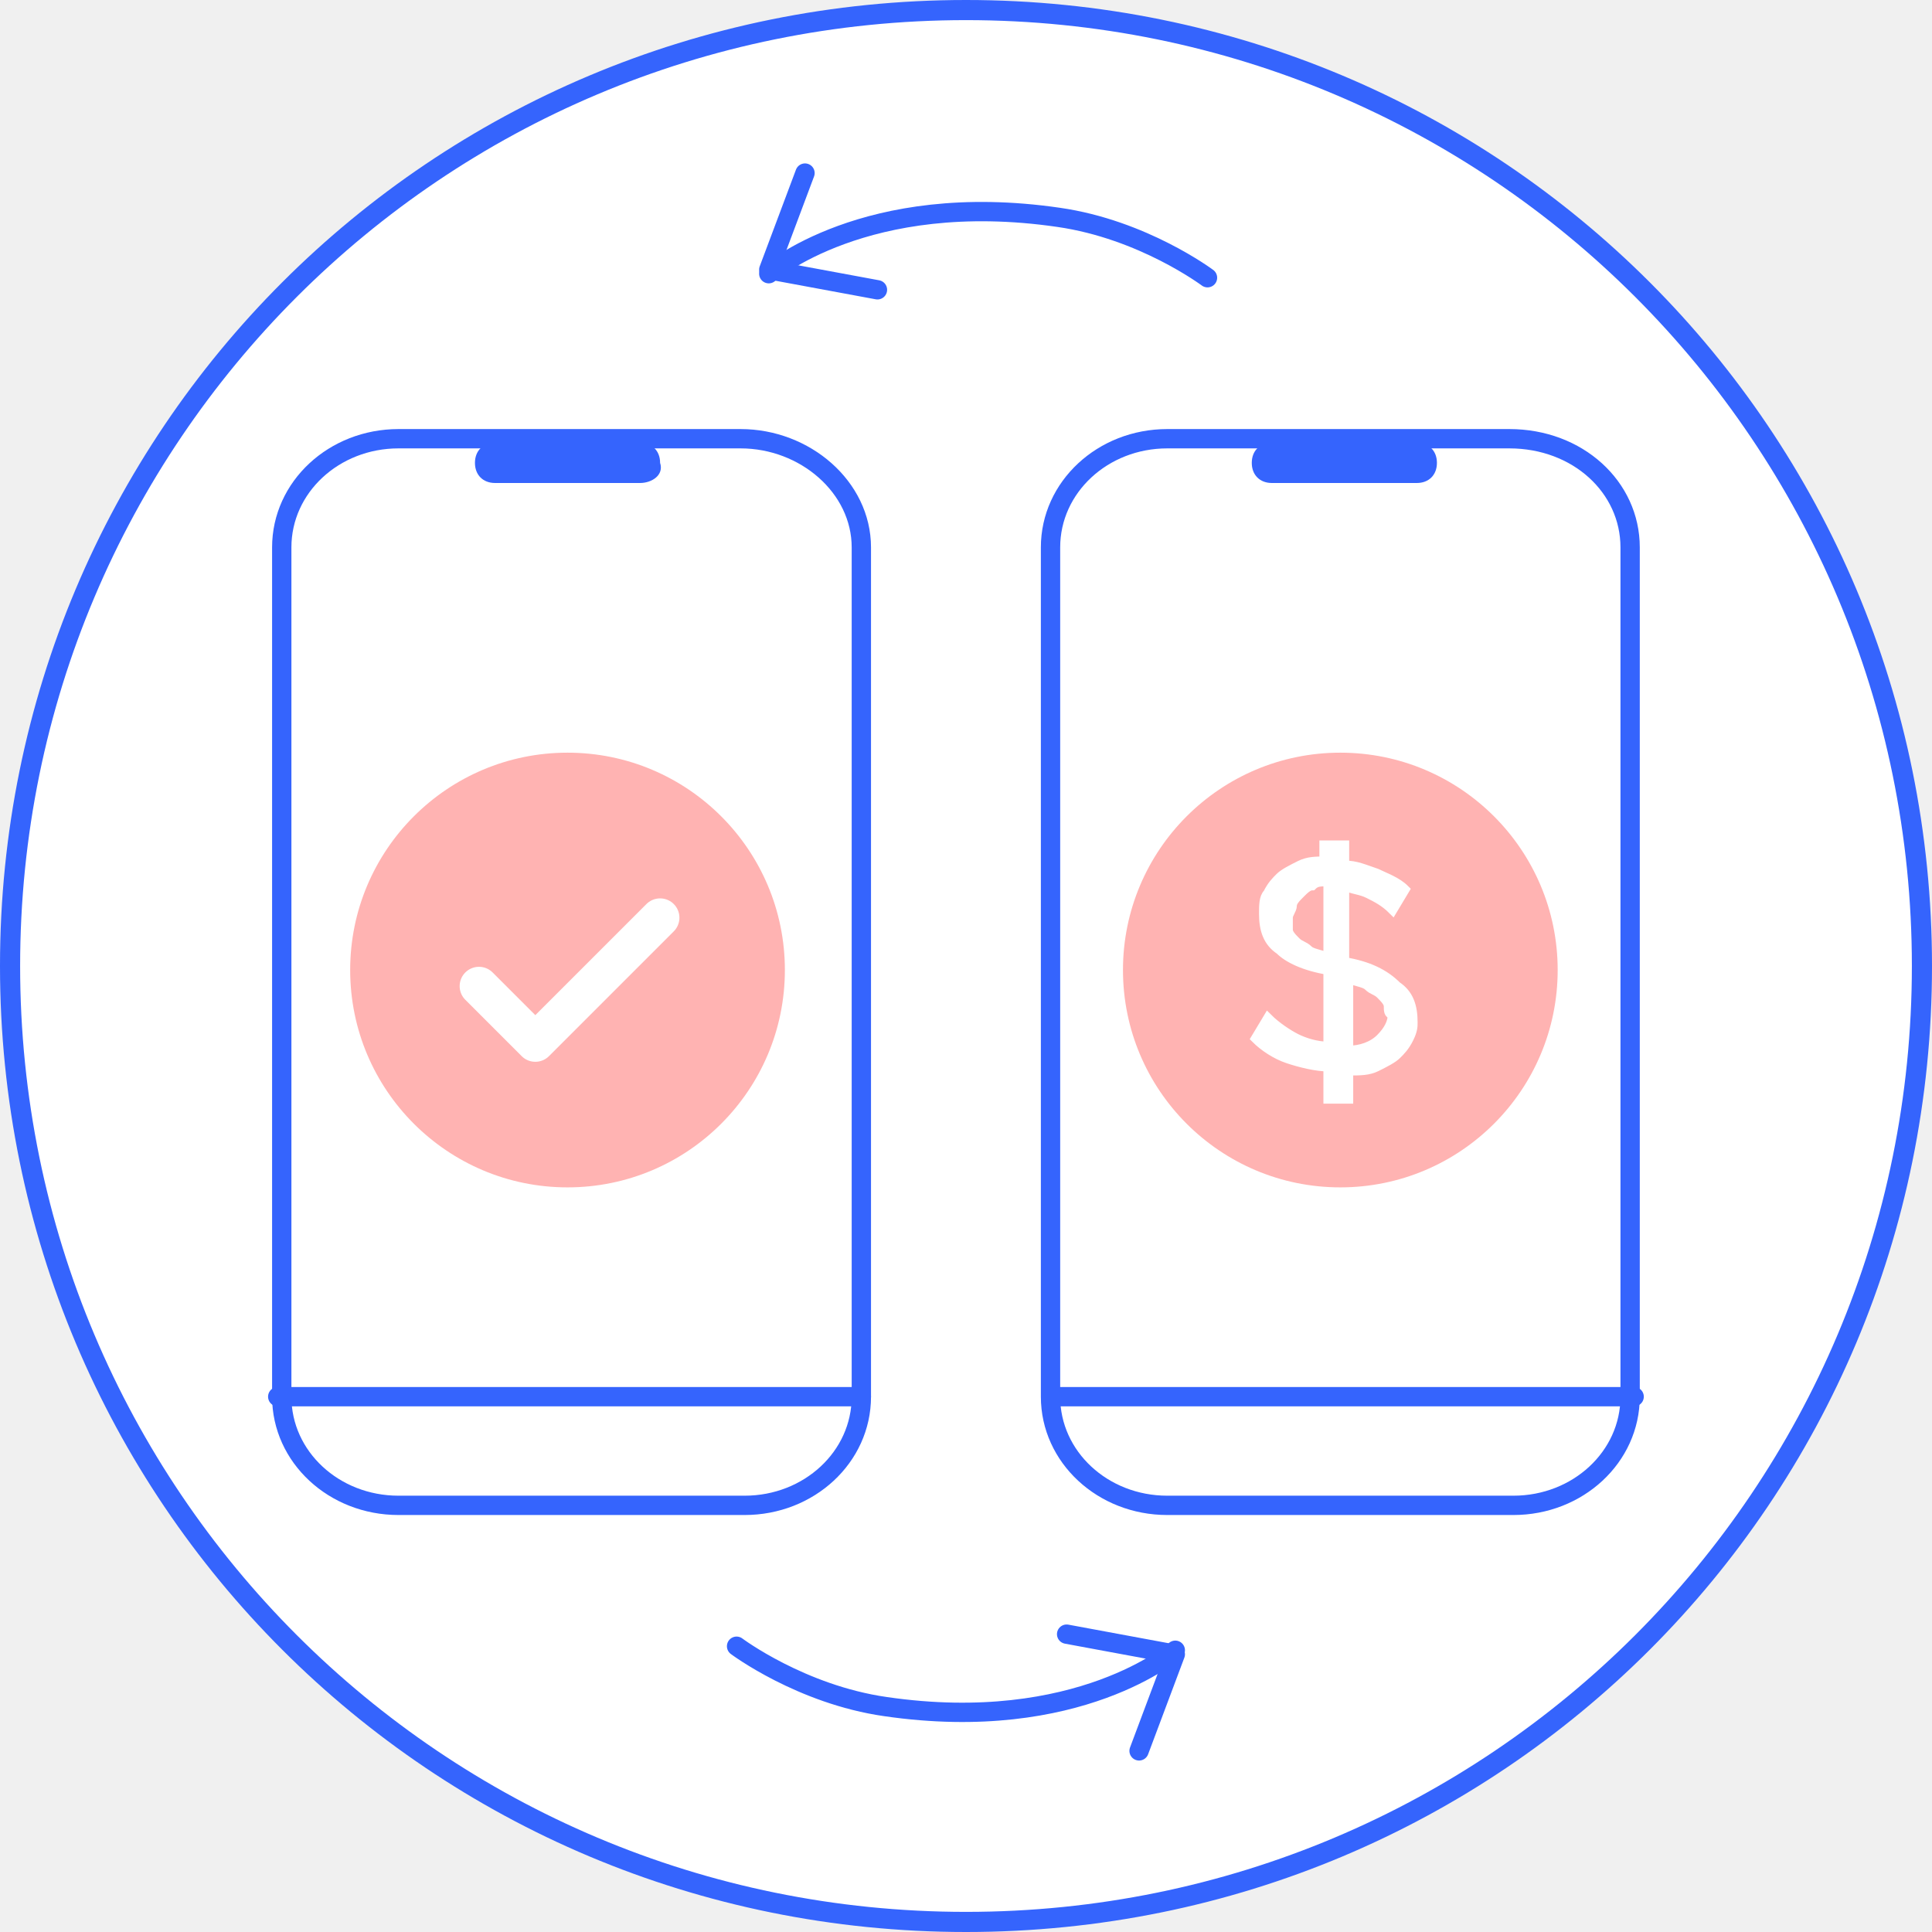
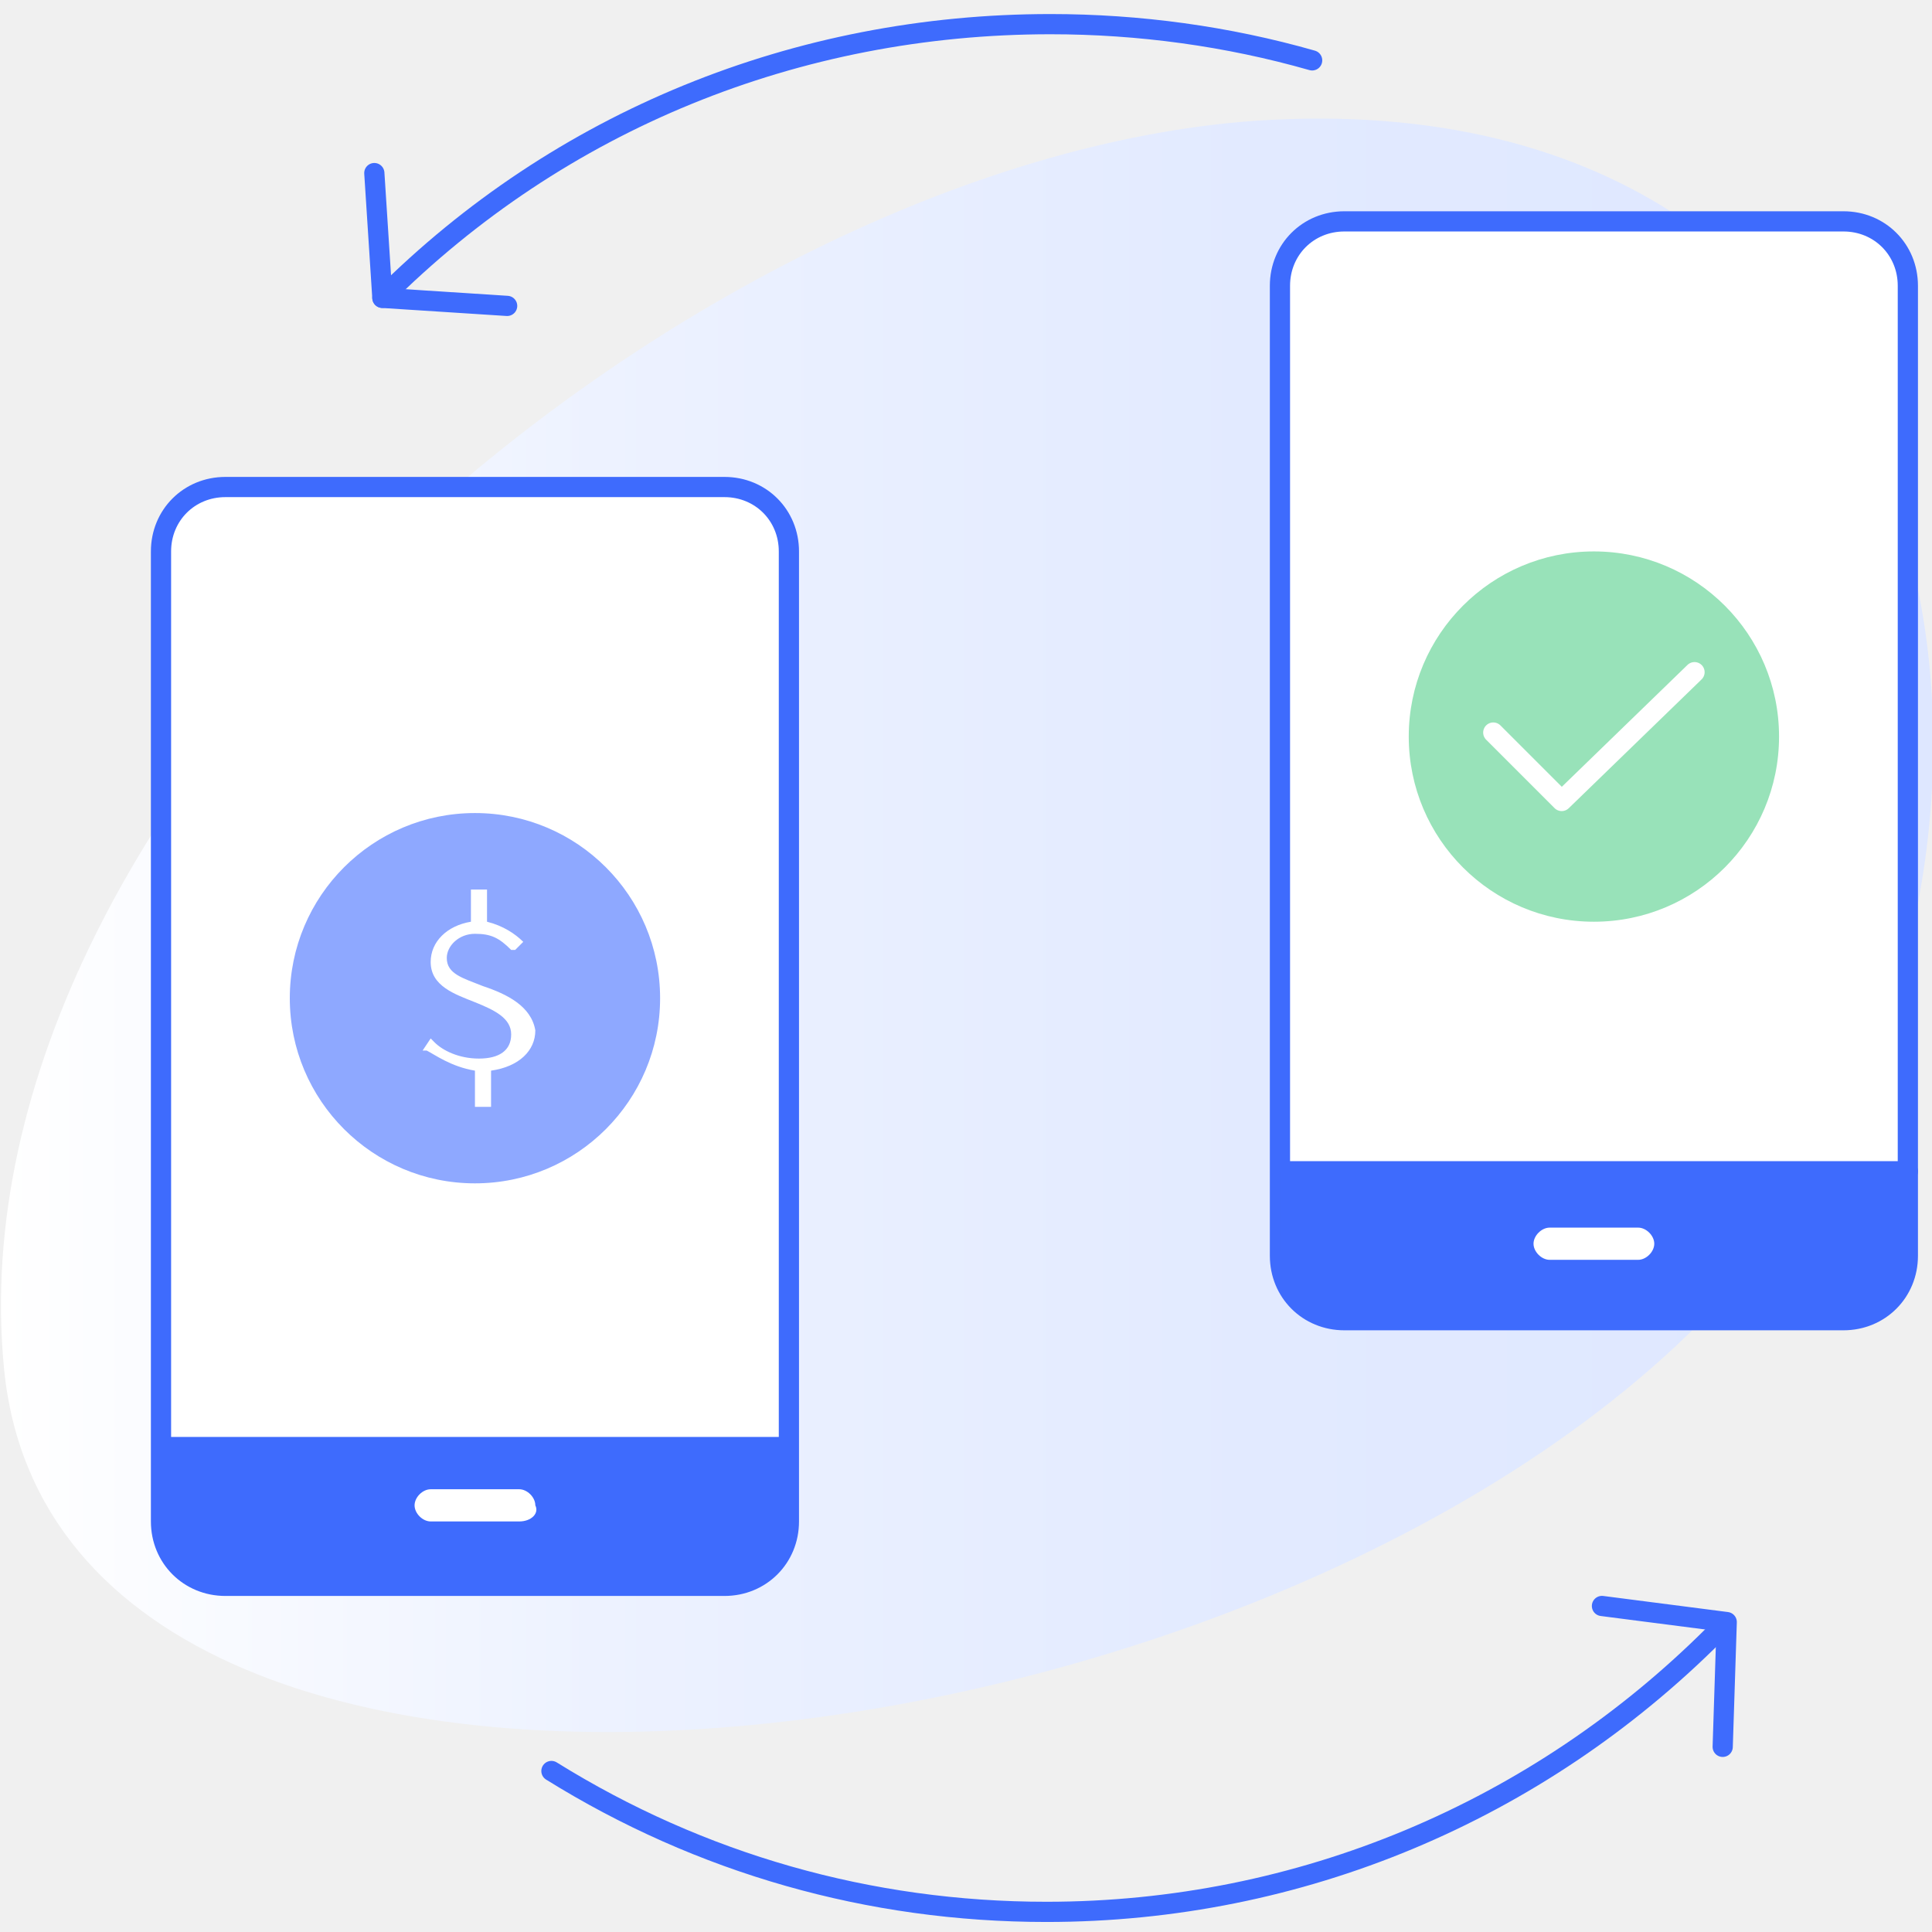
- <svg xmlns="http://www.w3.org/2000/svg" version="1.1" id="Layer_1" x="0px" y="0px" viewBox="0 0 48 48" style="enable-background:new 0 0 48 48;" xml:space="preserve">
+ <svg xmlns="http://www.w3.org/2000/svg" version="1.1" x="0px" y="0px" viewBox="0 0 48 48" style="enable-background:new 0 0 48 48;" xml:space="preserve">
  <style type="text/css">
- 	.st0{fill:#FFFFFF;}
- 	.st1{fill:#3564FD;}
- 	.st2{fill:#FFB3B2;}
- 	.st3{fill:none;stroke:#FFFFFF;stroke-width:0.96;stroke-linecap:round;stroke-linejoin:round;stroke-miterlimit:10;}
- 	.st4{fill:none;stroke:#3564FD;stroke-width:0.48;stroke-linecap:round;stroke-linejoin:round;stroke-miterlimit:10;}
- 	.st5{fill:#FFFFFF;stroke:#FFFFFF;stroke-width:0.24;stroke-miterlimit:10;}
+ 	.st0{fill:none;}
+ 	.st1{fill:url(#SVGID_1_);}
+ 	.st2{fill:none;stroke:#3E6BFD;stroke-width:0.502;stroke-linecap:round;stroke-miterlimit:10;}
+ 	.st3{fill:#FFFFFF;stroke:#3E6BFD;stroke-width:0.502;stroke-linecap:round;stroke-miterlimit:10;}
+ 	.st4{fill:#3E6BFD;}
+ 	.st5{fill:#8EA8FF;}
+ 	.st6{fill:#98E2B9;}
+ 	.st7{fill:none;stroke:#FFFFFF;stroke-width:0.502;stroke-linecap:round;stroke-linejoin:round;stroke-miterlimit:10;}
+ 	.st8{fill:none;stroke:#3E6BFD;stroke-width:0.502;stroke-linecap:round;stroke-linejoin:round;stroke-miterlimit:10;}
+ 	.st9{fill:#FFFFFF;}
+ 	.st10{fill:url(#SVGID_2_);}
</style>
+   <defs>
+ </defs>
  <g>
+     <linearGradient id="SVGID_1_" gradientUnits="userSpaceOnUse" x1="9.094947e-13" y1="23.009" x2="48" y2="23.009">
+       <stop offset="0" style="stop-color:#FFFFFF" />
+       <stop offset="0.308" style="stop-color:#EDF2FF" />
+       <stop offset="0.648" style="stop-color:#E2EAFF" />
+       <stop offset="1" style="stop-color:#DEE7FF" />
+     </linearGradient>
+     <path class="st1" d="M31.2,3C17,4-1.3,19.6,0.1,34s33.4,10.2,43.7-2.9C51.7,21,49.1,1.8,31.2,3z" />
+     <path class="st2" d="M9.5,7.4C13.9,3,19.8,0.6,26.1,0.6c2.2,0,4.4,0.3,6.5,0.9" />
+     <path class="st2" d="M42.6,40.6c-4.4,4.4-10.3,6.9-16.6,6.9c-4.4,0-8.6-1.2-12.3-3.5" />
    <g>
-       <circle class="st0" cx="24" cy="24" r="23.8" />
-       <path class="st1" d="M24,0.5C37,0.5,47.5,11,47.5,24S37,47.5,24,47.5S0.5,37,0.5,24S11,0.5,24,0.5 M24,0C10.7,0,0,10.7,0,24    s10.7,24,24,24s24-10.7,24-24S37.3,0,24,0L24,0z" />
+       <g>
+         <path class="st3" d="M18,39.4H5.6c-0.9,0-1.6-0.7-1.6-1.6V13.7c0-0.9,0.7-1.6,1.6-1.6H18c0.9,0,1.6,0.7,1.6,1.6v24.1     C19.6,38.7,18.9,39.4,18,39.4z" />
+         <path class="st4" d="M19.6,35.7h-3.3H15H4.1v2c0,0.9,0.8,1.7,1.7,1.7h12.1c0.9,0,1.7-0.8,1.7-1.7V35.7z" />
+       </g>
+       <circle class="st5" cx="11.8" cy="24.8" r="4.6" />
    </g>
    <g>
-       <circle class="st2" cx="14.1" cy="24.1" r="5.4" />
+       <g>
+         <path class="st3" d="M45.8,32.8H33.4c-0.9,0-1.6-0.7-1.6-1.6V7.1c0-0.9,0.7-1.6,1.6-1.6h12.4c0.9,0,1.6,0.7,1.6,1.6v24.1     C47.4,32.1,46.7,32.8,45.8,32.8z" />
+         <polyline class="st3" points="47.4,29.1 44.1,29.1 42.7,29.1 31.9,29.1    " />
+         <path class="st4" d="M47.4,29.1H44h-1.3H31.8v2c0,0.9,0.8,1.7,1.7,1.7h12.1c0.9,0,1.7-0.8,1.7-1.7V29.1z" />
+       </g>
+       <circle class="st6" cx="39.6" cy="18.3" r="4.6" />
+       <polyline class="st7" points="37.1,18.2 38.8,19.9 42.1,16.7   " />
    </g>
-     <polyline class="st3" points="11.9,24.5 13.3,25.9 16.4,22.8  " />
-     <path class="st4" d="M18.4,10.9H9.9c-1.6,0-2.9,1.2-2.9,2.7v21.1c0,1.5,1.3,2.7,2.9,2.7h8.6c1.6,0,2.9-1.2,2.9-2.7V13.6   C21.4,12.1,20,10.9,18.4,10.9z" />
-     <g>
-       <circle class="st2" cx="33.3" cy="24.1" r="5.4" />
-     </g>
-     <path class="st4" d="M37.5,10.9H29c-1.6,0-2.9,1.2-2.9,2.7v21.1c0,1.5,1.3,2.7,2.9,2.7h8.6c1.6,0,2.9-1.2,2.9-2.7V13.6   C40.5,12.1,39.2,10.9,37.5,10.9z" />
-     <g>
-       <polyline class="st4" points="20,4.3 19.1,6.7 21.8,7.2   " />
-       <path class="st4" d="M30,6.9c0,0-1.6-1.2-3.7-1.5c-4.8-0.7-7.2,1.4-7.2,1.4" />
-     </g>
-     <g>
-       <polyline class="st4" points="28.3,43.5 29.2,41.1 26.5,40.6   " />
-       <path class="st4" d="M18.3,40.9c0,0,1.6,1.2,3.7,1.5c4.8,0.7,7.2-1.4,7.2-1.4" />
-     </g>
-     <g>
-       <path class="st5" d="M35,25.8c-0.1,0.2-0.2,0.3-0.3,0.4c-0.1,0.1-0.3,0.2-0.5,0.3c-0.2,0.1-0.4,0.1-0.7,0.1v0.7H33v-0.8    c-0.3,0-0.7-0.1-1-0.2c-0.3-0.1-0.6-0.3-0.8-0.5l0.3-0.5c0.2,0.2,0.5,0.4,0.7,0.5c0.2,0.1,0.5,0.2,0.8,0.2v-1.9    c-0.6-0.1-1-0.3-1.2-0.5c-0.3-0.2-0.4-0.5-0.4-0.9c0-0.2,0-0.4,0.1-0.5c0.1-0.2,0.2-0.3,0.3-0.4c0.1-0.1,0.3-0.2,0.5-0.3    c0.2-0.1,0.4-0.1,0.6-0.1v-0.4h0.5v0.5c0.3,0,0.5,0.1,0.8,0.2c0.2,0.1,0.5,0.2,0.7,0.4l-0.3,0.5c-0.2-0.2-0.4-0.3-0.6-0.4    c-0.2-0.1-0.4-0.1-0.6-0.2v1.9c0.6,0.1,1,0.3,1.3,0.6c0.3,0.2,0.4,0.5,0.4,0.9C35.1,25.5,35.1,25.6,35,25.8z M33,21.9    c-0.2,0-0.3,0-0.4,0.1c-0.1,0-0.2,0.1-0.3,0.2c-0.1,0.1-0.2,0.2-0.2,0.3c0,0.1-0.1,0.2-0.1,0.3c0,0.1,0,0.2,0,0.3    c0,0.1,0.1,0.2,0.2,0.3c0.1,0.1,0.2,0.1,0.3,0.2c0.1,0.1,0.3,0.1,0.5,0.2V21.9z M34.5,25c0-0.1-0.1-0.2-0.2-0.3    c-0.1-0.1-0.2-0.1-0.3-0.2c-0.1-0.1-0.3-0.1-0.5-0.2v1.8c0.3,0,0.6-0.1,0.8-0.3c0.2-0.2,0.3-0.4,0.3-0.6    C34.5,25.2,34.5,25.1,34.5,25z" />
-     </g>
-     <path class="st1" d="M15.9,12h-3.6c-0.3,0-0.5-0.2-0.5-0.5v0c0-0.3,0.2-0.5,0.5-0.5h3.6c0.3,0,0.5,0.2,0.5,0.5v0   C16.5,11.8,16.2,12,15.9,12z" />
-     <line class="st4" x1="6.9" y1="34.7" x2="21.4" y2="34.7" />
-     <path class="st1" d="M35.2,12h-3.6c-0.3,0-0.5-0.2-0.5-0.5v0c0-0.3,0.2-0.5,0.5-0.5h3.6c0.3,0,0.5,0.2,0.5,0.5v0   C35.7,11.8,35.5,12,35.2,12z" />
-     <line class="st4" x1="26.2" y1="34.7" x2="40.6" y2="34.7" />
+     <polyline class="st8" points="9.3,4.3 9.5,7.4 12.6,7.6  " />
+     <polyline class="st8" points="42.8,43.4 42.9,40.3 39.8,39.9  " />
+     <path class="st9" d="M12.9,37.8h-2.2c-0.2,0-0.4-0.2-0.4-0.4l0,0c0-0.2,0.2-0.4,0.4-0.4h2.2c0.2,0,0.4,0.2,0.4,0.4l0,0   C13.4,37.6,13.2,37.8,12.9,37.8z" />
+     <path class="st9" d="M40.7,31.3h-2.2c-0.2,0-0.4-0.2-0.4-0.4l0,0c0-0.2,0.2-0.4,0.4-0.4h2.2c0.2,0,0.4,0.2,0.4,0.4l0,0   C41.1,31.1,40.9,31.3,40.7,31.3z" />
+     <path class="st9" d="M12,24.5c-0.5-0.2-0.9-0.3-0.9-0.7c0-0.3,0.3-0.6,0.7-0.6c0.4,0,0.6,0.1,0.9,0.4l0.1,0l0.3-0.3L13,23.4   c-0.2-0.2-0.5-0.4-0.9-0.5v-0.8h-0.4v0.8c-0.6,0.1-1,0.5-1,1c0,0.6,0.6,0.8,1.1,1c0.5,0.2,0.9,0.4,0.9,0.8c0,0.4-0.3,0.6-0.8,0.6   c-0.5,0-0.9-0.2-1.1-0.4l-0.1-0.1l-0.2,0.3l0.1,0c0.2,0.1,0.6,0.4,1.2,0.5v0.9h0.4v-0.9c0.7-0.1,1.1-0.5,1.1-1   C13.2,25,12.6,24.7,12,24.5z" />
  </g>
</svg>
